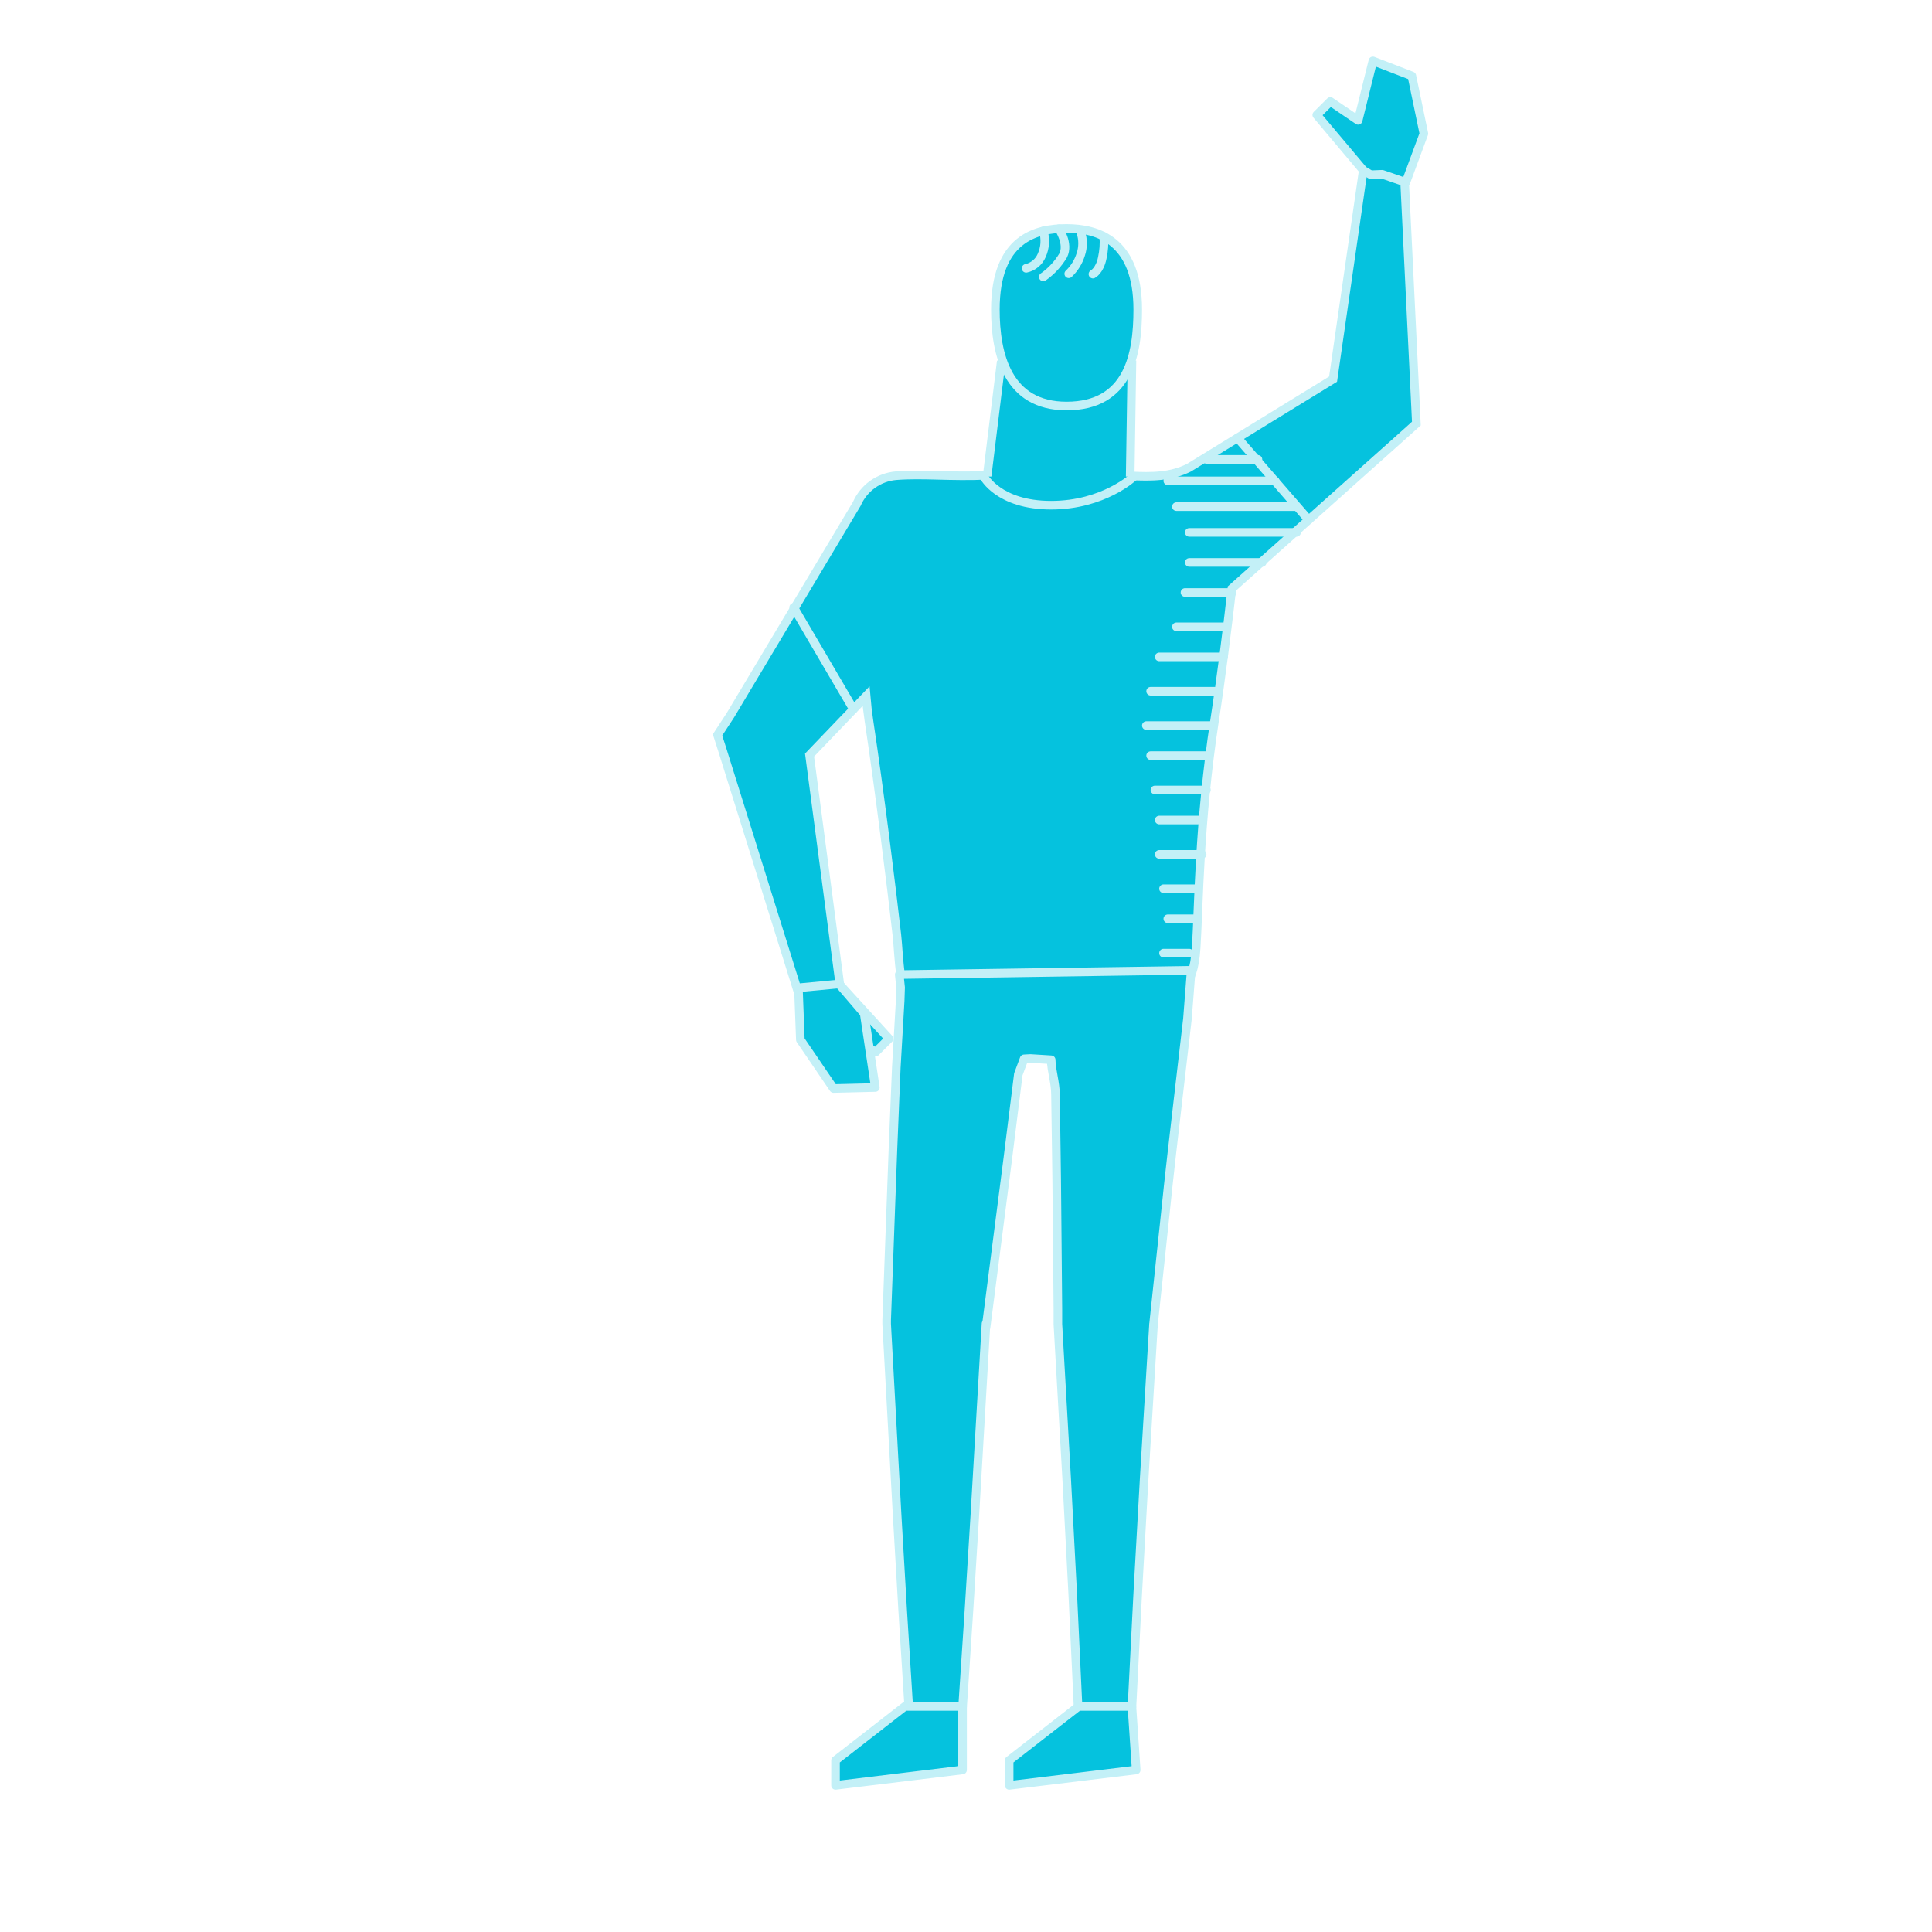
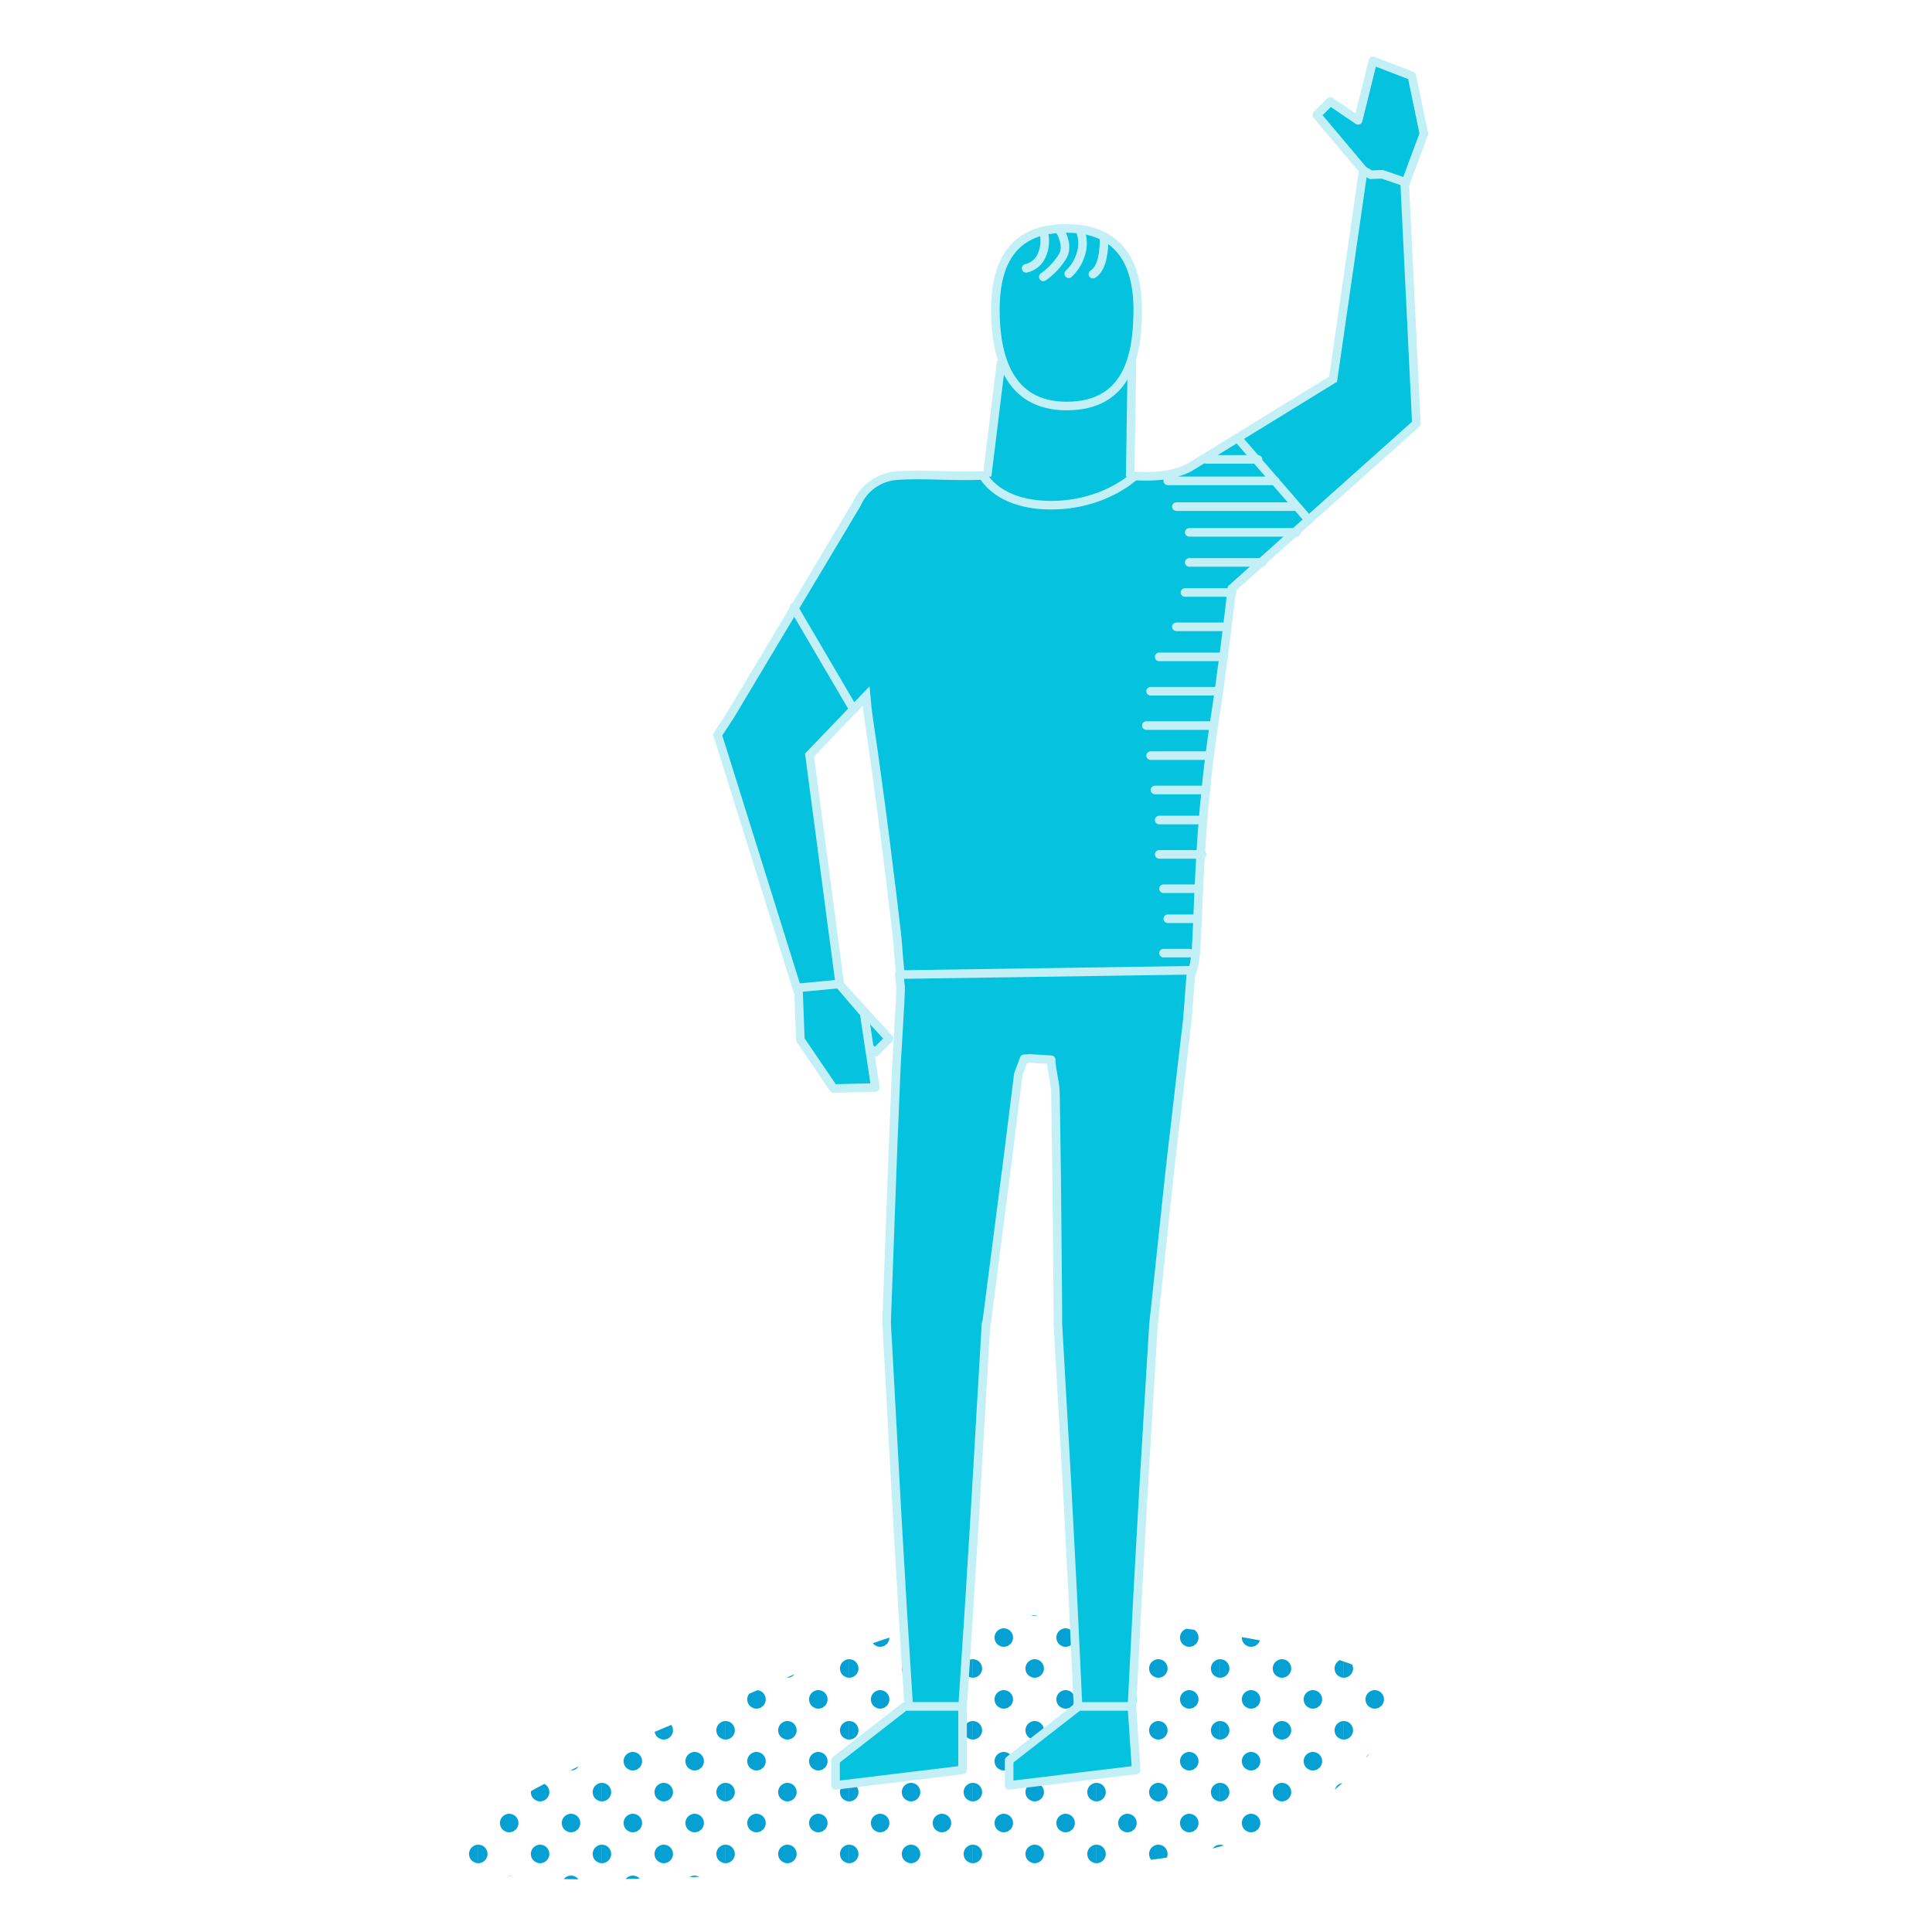
<svg xmlns="http://www.w3.org/2000/svg" id="Layer_1" data-name="Layer 1" viewBox="0 0 450 450">
+   <defs>
+     <clipPath id="clip-path">
+       <path d="M239.06,376.15c44.74,1.95,90.74,10.75,86.24,21.31s-18.92,36.82-76.39,36.82-128.48,7.78-140.15,0,39.87-29.83,58.36-36.8S213.52,375,239.06,376.15Z" fill="none" />
+     </clipPath>
+     <clipPath id="clip-path-2">
+       <rect x="313" y="359.82" width="28.8" height="28.8" fill="none" />
+     </clipPath>
+     <clipPath id="clip-path-3">
+       <rect x="313" y="388.62" width="28.8" height="28.8" fill="none" />
+     </clipPath>
+     <clipPath id="clip-path-4">
+       <rect x="313" y="417.42" width="28.8" height="28.8" fill="none" />
+     </clipPath>
+     <clipPath id="clip-path-5">
+       <rect x="284.2" y="359.82" width="28.8" height="28.8" fill="none" />
+     </clipPath>
+     <clipPath id="clip-path-6">
+       <rect x="284.2" y="388.62" width="28.8" height="28.8" fill="none" />
+     </clipPath>
+     <clipPath id="clip-path-7">
+       <rect x="284.2" y="417.42" width="28.8" height="28.8" fill="none" />
+     </clipPath>
+     <clipPath id="clip-path-8">
+       <rect x="255.4" y="359.82" width="28.8" height="28.8" fill="none" />
+     </clipPath>
+     <clipPath id="clip-path-9">
+       <rect x="255.4" y="388.62" width="28.8" height="28.8" fill="none" />
+     </clipPath>
+     <clipPath id="clip-path-10">
+       <rect x="255.4" y="417.42" width="28.8" height="28.8" fill="none" />
+     </clipPath>
+     <clipPath id="clip-path-11">
+       <rect x="226.6" y="359.82" width="28.8" height="28.8" fill="none" />
+     </clipPath>
+     <clipPath id="clip-path-12">
+       <rect x="226.6" y="388.62" width="28.8" height="28.8" fill="none" />
+     </clipPath>
+     <clipPath id="clip-path-13">
+       <rect x="226.6" y="417.42" width="28.8" height="28.8" fill="none" />
+     </clipPath>
+     <clipPath id="clip-path-14">
+       <rect x="197.8" y="359.82" width="28.8" height="28.8" fill="none" />
+     </clipPath>
+     <clipPath id="clip-path-15">
+       <rect x="197.8" y="388.62" width="28.8" height="28.8" fill="none" />
+     </clipPath>
+     <clipPath id="clip-path-16">
+       <rect x="197.8" y="417.42" width="28.8" height="28.8" fill="none" />
+     </clipPath>
+     <clipPath id="clip-path-17">
+       <rect x="169" y="359.82" width="28.8" height="28.8" fill="none" />
+     </clipPath>
+     <clipPath id="clip-path-18">
+       <rect x="169" y="388.62" width="28.8" height="28.8" fill="none" />
+     </clipPath>
+     <clipPath id="clip-path-19">
+       <rect x="169" y="417.42" width="28.8" height="28.8" fill="none" />
+     </clipPath>
+     <clipPath id="clip-path-20">
+       <rect x="140.2" y="359.82" width="28.8" height="28.8" fill="none" />
+     </clipPath>
+     <clipPath id="clip-path-21">
+       <rect x="140.2" y="388.62" width="28.8" height="28.8" fill="none" />
+     </clipPath>
+     <clipPath id="clip-path-22">
+       <rect x="140.2" y="417.42" width="28.8" height="28.8" fill="none" />
+     </clipPath>
+     <clipPath id="clip-path-23">
+       <rect x="111.4" y="359.82" width="28.8" height="28.8" fill="none" />
+     </clipPath>
+     <clipPath id="clip-path-24">
+       <rect x="111.4" y="388.62" width="28.8" height="28.8" fill="none" />
+     </clipPath>
+     <clipPath id="clip-path-25">
+       <rect x="111.4" y="417.42" width="28.8" height="28.8" fill="none" />
+     </clipPath>
+     <clipPath id="clip-path-26">
+       <rect x="82.6" y="359.82" width="28.8" height="28.8" fill="none" />
+     </clipPath>
+     <clipPath id="clip-path-27">
+       <rect x="82.6" y="388.62" width="28.8" height="28.8" fill="none" />
+     </clipPath>
+     <clipPath id="clip-path-28">
+       <rect x="82.6" y="417.42" width="28.8" height="28.8" fill="none" />
+     </clipPath>
+   </defs>
+   <g clip-path="url(#clip-path)">
+     <g clip-path="url(#clip-path-2)">
+       <circle cx="341.8" cy="388.62" r="2.16" fill="#05a1d4" />
+       <circle cx="327.4" cy="388.62" r="2.16" fill="#05a1d4" />
+       <circle cx="341.8" cy="374.22" r="2.16" fill="#05a1d4" />
+       <circle cx="327.4" cy="374.22" r="2.16" fill="#05a1d4" />
+       <circle cx="320.2" cy="381.42" r="2.16" fill="#05a1d4" />
+       <circle cx="334.6" cy="381.42" r="2.16" fill="#05a1d4" />
+       <circle cx="320.2" cy="367.02" r="2.16" fill="#05a1d4" />
+       <circle cx="334.6" cy="367.02" r="2.16" fill="#05a1d4" />
+       <circle cx="313" cy="388.62" r="2.16" fill="#05a1d4" />
+       <circle cx="313" cy="374.22" r="2.16" fill="#05a1d4" />
+       <circle cx="341.8" cy="359.82" r="2.16" fill="#05a1d4" />
+       <circle cx="327.4" cy="359.82" r="2.16" fill="#05a1d4" />
+       <circle cx="313" cy="359.82" r="2.16" fill="#05a1d4" />
+     </g>
+     <g clip-path="url(#clip-path-3)">
+       <circle cx="341.8" cy="417.42" r="2.16" fill="#05a1d4" />
+       <circle cx="327.4" cy="417.42" r="2.16" fill="#05a1d4" />
+       <circle cx="341.8" cy="403.02" r="2.16" fill="#05a1d4" />
+       <circle cx="327.4" cy="403.02" r="2.16" fill="#05a1d4" />
+       <circle cx="320.2" cy="410.22" r="2.16" fill="#05a1d4" />
+       <circle cx="334.6" cy="410.22" r="2.16" fill="#05a1d4" />
+       <circle cx="320.2" cy="395.82" r="2.16" fill="#05a1d4" />
+       <circle cx="334.6" cy="395.82" r="2.16" fill="#05a1d4" />
+       <circle cx="313" cy="417.42" r="2.16" fill="#05a1d4" />
+       <circle cx="313" cy="403.02" r="2.16" fill="#05a1d4" />
+       <circle cx="341.8" cy="388.62" r="2.16" fill="#05a1d4" />
+       <circle cx="327.4" cy="388.62" r="2.16" fill="#05a1d4" />
+       <circle cx="313" cy="388.62" r="2.16" fill="#05a1d4" />
+     </g>
+     <g clip-path="url(#clip-path-4)">
+       <circle cx="341.8" cy="446.22" r="2.16" fill="#05a1d4" />
+       <circle cx="327.4" cy="446.22" r="2.16" fill="#05a1d4" />
+       <circle cx="341.8" cy="431.82" r="2.16" fill="#05a1d4" />
+       <circle cx="327.4" cy="431.82" r="2.16" fill="#05a1d4" />
+       <circle cx="320.2" cy="439.02" r="2.16" fill="#05a1d4" />
+       <circle cx="334.6" cy="439.02" r="2.16" fill="#05a1d4" />
+       <circle cx="320.2" cy="424.62" r="2.16" fill="#05a1d4" />
+       <circle cx="334.6" cy="424.62" r="2.16" fill="#05a1d4" />
+       <circle cx="313" cy="446.22" r="2.16" fill="#05a1d4" />
+       <circle cx="313" cy="431.82" r="2.16" fill="#05a1d4" />
+       <circle cx="341.8" cy="417.42" r="2.16" fill="#05a1d4" />
+       <circle cx="327.4" cy="417.42" r="2.16" fill="#05a1d4" />
+       <circle cx="313" cy="417.42" r="2.16" fill="#05a1d4" />
+     </g>
+     <g clip-path="url(#clip-path-5)">
+       <circle cx="313" cy="388.62" r="2.16" fill="#05a1d4" />
+       <circle cx="298.6" cy="388.62" r="2.16" fill="#05a1d4" />
+       <circle cx="313" cy="374.22" r="2.16" fill="#05a1d4" />
+       <circle cx="298.6" cy="374.22" r="2.16" fill="#05a1d4" />
+       <circle cx="291.4" cy="381.42" r="2.16" fill="#05a1d4" />
+       <circle cx="305.8" cy="381.42" r="2.16" fill="#05a1d4" />
+       <circle cx="291.4" cy="367.02" r="2.16" fill="#05a1d4" />
+       <circle cx="305.8" cy="367.02" r="2.16" fill="#05a1d4" />
+       <circle cx="284.2" cy="388.62" r="2.16" fill="#05a1d4" />
+       <circle cx="284.2" cy="374.22" r="2.16" fill="#05a1d4" />
+       <circle cx="313" cy="359.82" r="2.16" fill="#05a1d4" />
+       <circle cx="298.6" cy="359.82" r="2.16" fill="#05a1d4" />
+       <circle cx="284.2" cy="359.82" r="2.16" fill="#05a1d4" />
+     </g>
+     <g clip-path="url(#clip-path-6)">
+       <circle cx="313" cy="417.42" r="2.16" fill="#05a1d4" />
+       <circle cx="298.6" cy="417.42" r="2.16" fill="#05a1d4" />
+       <circle cx="313" cy="403.02" r="2.16" fill="#05a1d4" />
+       <circle cx="298.6" cy="403.02" r="2.16" fill="#05a1d4" />
+       <circle cx="291.4" cy="410.22" r="2.16" fill="#05a1d4" />
+       <circle cx="305.8" cy="410.22" r="2.16" fill="#05a1d4" />
+       <circle cx="291.4" cy="395.82" r="2.16" fill="#05a1d4" />
+       <circle cx="305.8" cy="395.82" r="2.16" fill="#05a1d4" />
+       <circle cx="284.2" cy="417.42" r="2.16" fill="#05a1d4" />
+       <circle cx="284.2" cy="403.02" r="2.16" fill="#05a1d4" />
+       <circle cx="313" cy="388.62" r="2.16" fill="#05a1d4" />
+       <circle cx="298.6" cy="388.62" r="2.16" fill="#05a1d4" />
+       <circle cx="284.2" cy="388.62" r="2.16" fill="#05a1d4" />
+     </g>
+     <g clip-path="url(#clip-path-7)">
+       <circle cx="313" cy="446.22" r="2.16" fill="#05a1d4" />
+       <circle cx="298.6" cy="446.22" r="2.16" fill="#05a1d4" />
+       <circle cx="313" cy="431.82" r="2.16" fill="#05a1d4" />
+       <circle cx="298.6" cy="431.82" r="2.16" fill="#05a1d4" />
+       <circle cx="291.4" cy="439.02" r="2.16" fill="#05a1d4" />
+       <circle cx="305.8" cy="439.02" r="2.16" fill="#05a1d4" />
+       <circle cx="291.4" cy="424.62" r="2.16" fill="#05a1d4" />
+       <circle cx="305.8" cy="424.62" r="2.16" fill="#05a1d4" />
+       <circle cx="284.2" cy="446.22" r="2.16" fill="#05a1d4" />
+       <circle cx="284.2" cy="431.82" r="2.16" fill="#05a1d4" />
+       <circle cx="313" cy="417.42" r="2.16" fill="#05a1d4" />
+       <circle cx="298.6" cy="417.42" r="2.16" fill="#05a1d4" />
+       <circle cx="284.2" cy="417.42" r="2.16" fill="#05a1d4" />
+     </g>
+     <g clip-path="url(#clip-path-8)">
+       <circle cx="284.2" cy="388.62" r="2.16" fill="#05a1d4" />
+       <circle cx="269.8" cy="388.62" r="2.16" fill="#05a1d4" />
+       <circle cx="284.2" cy="374.22" r="2.16" fill="#05a1d4" />
+       <circle cx="269.8" cy="374.22" r="2.16" fill="#05a1d4" />
+       <circle cx="262.6" cy="381.42" r="2.16" fill="#05a1d4" />
+       <circle cx="277" cy="381.42" r="2.16" fill="#05a1d4" />
+       <circle cx="262.6" cy="367.02" r="2.16" fill="#05a1d4" />
+       <circle cx="277" cy="367.02" r="2.16" fill="#05a1d4" />
+       <circle cx="255.4" cy="388.62" r="2.16" fill="#05a1d4" />
+       <circle cx="255.4" cy="374.22" r="2.16" fill="#05a1d4" />
+       <circle cx="284.2" cy="359.82" r="2.16" fill="#05a1d4" />
+       <circle cx="269.8" cy="359.82" r="2.16" fill="#05a1d4" />
+       <circle cx="255.4" cy="359.82" r="2.16" fill="#05a1d4" />
+     </g>
+     <g clip-path="url(#clip-path-9)">
+       <circle cx="284.2" cy="417.42" r="2.16" fill="#05a1d4" />
+       <circle cx="269.8" cy="417.42" r="2.16" fill="#05a1d4" />
+       <circle cx="284.2" cy="403.02" r="2.16" fill="#05a1d4" />
+       <circle cx="269.8" cy="403.02" r="2.16" fill="#05a1d4" />
+       <circle cx="262.6" cy="410.22" r="2.16" fill="#05a1d4" />
+       <circle cx="277" cy="410.22" r="2.16" fill="#05a1d4" />
+       <circle cx="262.6" cy="395.82" r="2.16" fill="#05a1d4" />
+       <circle cx="277" cy="395.82" r="2.16" fill="#05a1d4" />
+       <circle cx="255.4" cy="417.42" r="2.16" fill="#05a1d4" />
+       <circle cx="255.4" cy="403.02" r="2.16" fill="#05a1d4" />
+       <circle cx="284.2" cy="388.62" r="2.16" fill="#05a1d4" />
+       <circle cx="269.8" cy="388.62" r="2.16" fill="#05a1d4" />
+       <circle cx="255.4" cy="388.62" r="2.16" fill="#05a1d4" />
+     </g>
+     <g clip-path="url(#clip-path-10)">
+       <circle cx="284.2" cy="446.22" r="2.16" fill="#05a1d4" />
+       <circle cx="269.8" cy="446.22" r="2.16" fill="#05a1d4" />
+       <circle cx="284.2" cy="431.82" r="2.16" fill="#05a1d4" />
+       <circle cx="269.8" cy="431.82" r="2.16" fill="#05a1d4" />
+       <circle cx="262.6" cy="439.02" r="2.16" fill="#05a1d4" />
+       <circle cx="277" cy="439.02" r="2.16" fill="#05a1d4" />
+       <circle cx="262.6" cy="424.62" r="2.16" fill="#05a1d4" />
+       <circle cx="277" cy="424.62" r="2.16" fill="#05a1d4" />
+       <circle cx="255.4" cy="446.22" r="2.16" fill="#05a1d4" />
+       <circle cx="255.4" cy="431.82" r="2.16" fill="#05a1d4" />
+       <circle cx="284.2" cy="417.42" r="2.16" fill="#05a1d4" />
+       <circle cx="269.8" cy="417.42" r="2.16" fill="#05a1d4" />
+       <circle cx="255.4" cy="417.42" r="2.16" fill="#05a1d4" />
+     </g>
+     <g clip-path="url(#clip-path-11)">
+       <circle cx="255.4" cy="388.62" r="2.16" fill="#05a1d4" />
+       <circle cx="241" cy="388.62" r="2.16" fill="#05a1d4" />
+       <circle cx="255.4" cy="374.22" r="2.16" fill="#05a1d4" />
+       <circle cx="241" cy="374.22" r="2.16" fill="#05a1d4" />
+       <circle cx="233.8" cy="381.42" r="2.16" fill="#05a1d4" />
+       <circle cx="248.2" cy="381.42" r="2.16" fill="#05a1d4" />
+       <circle cx="233.8" cy="367.02" r="2.16" fill="#05a1d4" />
+       <circle cx="248.2" cy="367.02" r="2.16" fill="#05a1d4" />
+       <circle cx="226.6" cy="388.62" r="2.16" fill="#05a1d4" />
+       <circle cx="226.6" cy="374.22" r="2.16" fill="#05a1d4" />
+       <circle cx="255.4" cy="359.82" r="2.16" fill="#05a1d4" />
+       <circle cx="241" cy="359.82" r="2.16" fill="#05a1d4" />
+       <circle cx="226.6" cy="359.82" r="2.16" fill="#05a1d4" />
+     </g>
+     <g clip-path="url(#clip-path-12)">
+       <circle cx="255.4" cy="417.42" r="2.16" fill="#05a1d4" />
+       <circle cx="241" cy="417.42" r="2.16" fill="#05a1d4" />
+       <circle cx="255.4" cy="403.02" r="2.16" fill="#05a1d4" />
+       <circle cx="241" cy="403.02" r="2.16" fill="#05a1d4" />
+       <circle cx="233.8" cy="410.22" r="2.16" fill="#05a1d4" />
+       <circle cx="248.2" cy="410.22" r="2.16" fill="#05a1d4" />
+       <circle cx="233.8" cy="395.82" r="2.16" fill="#05a1d4" />
+       <circle cx="248.2" cy="395.82" r="2.16" fill="#05a1d4" />
+       <circle cx="226.6" cy="417.42" r="2.16" fill="#05a1d4" />
+       <circle cx="226.6" cy="403.02" r="2.16" fill="#05a1d4" />
+       <circle cx="255.4" cy="388.62" r="2.16" fill="#05a1d4" />
+       <circle cx="241" cy="388.62" r="2.16" fill="#05a1d4" />
+       <circle cx="226.6" cy="388.62" r="2.16" fill="#05a1d4" />
+     </g>
+     <g clip-path="url(#clip-path-13)">
+       <circle cx="255.4" cy="446.22" r="2.16" fill="#05a1d4" />
+       <circle cx="241" cy="446.22" r="2.16" fill="#05a1d4" />
+       <circle cx="255.4" cy="431.82" r="2.16" fill="#05a1d4" />
+       <circle cx="241" cy="431.82" r="2.16" fill="#05a1d4" />
+       <circle cx="233.8" cy="439.02" r="2.16" fill="#05a1d4" />
+       <circle cx="248.2" cy="439.02" r="2.16" fill="#05a1d4" />
+       <circle cx="233.8" cy="424.62" r="2.16" fill="#05a1d4" />
+       <circle cx="248.2" cy="424.62" r="2.16" fill="#05a1d4" />
+       <circle cx="226.6" cy="446.22" r="2.16" fill="#05a1d4" />
+       <circle cx="226.6" cy="431.82" r="2.16" fill="#05a1d4" />
+       <circle cx="255.4" cy="417.42" r="2.16" fill="#05a1d4" />
+       <circle cx="241" cy="417.42" r="2.16" fill="#05a1d4" />
+       <circle cx="226.6" cy="417.42" r="2.16" fill="#05a1d4" />
+     </g>
+     <g clip-path="url(#clip-path-14)">
+       <circle cx="226.6" cy="388.62" r="2.16" fill="#05a1d4" />
+       <circle cx="212.2" cy="388.62" r="2.16" fill="#05a1d4" />
+       <circle cx="226.6" cy="374.22" r="2.16" fill="#05a1d4" />
+       <circle cx="212.2" cy="374.22" r="2.16" fill="#05a1d4" />
+       <circle cx="205" cy="381.42" r="2.16" fill="#05a1d4" />
+       <circle cx="219.4" cy="381.42" r="2.16" fill="#05a1d4" />
+       <circle cx="205" cy="367.02" r="2.16" fill="#05a1d4" />
+       <circle cx="219.4" cy="367.02" r="2.16" fill="#05a1d4" />
+       <circle cx="197.8" cy="388.62" r="2.16" fill="#05a1d4" />
+       <circle cx="197.8" cy="374.22" r="2.16" fill="#05a1d4" />
+       <circle cx="226.6" cy="359.82" r="2.16" fill="#05a1d4" />
+       <circle cx="212.2" cy="359.82" r="2.16" fill="#05a1d4" />
+       <circle cx="197.8" cy="359.82" r="2.16" fill="#05a1d4" />
+     </g>
+     <g clip-path="url(#clip-path-15)">
+       <circle cx="226.6" cy="417.42" r="2.16" fill="#05a1d4" />
+       <circle cx="212.2" cy="417.42" r="2.16" fill="#05a1d4" />
+       <circle cx="226.6" cy="403.02" r="2.16" fill="#05a1d4" />
+       <circle cx="212.2" cy="403.02" r="2.16" fill="#05a1d4" />
+       <circle cx="205" cy="410.22" r="2.16" fill="#05a1d4" />
+       <circle cx="219.4" cy="410.22" r="2.16" fill="#05a1d4" />
+       <circle cx="205" cy="395.82" r="2.16" fill="#05a1d4" />
+       <circle cx="219.4" cy="395.82" r="2.16" fill="#05a1d4" />
+       <circle cx="197.8" cy="417.42" r="2.16" fill="#05a1d4" />
+       <circle cx="197.8" cy="403.02" r="2.16" fill="#05a1d4" />
+       <circle cx="226.6" cy="388.62" r="2.16" fill="#05a1d4" />
+       <circle cx="212.2" cy="388.62" r="2.16" fill="#05a1d4" />
+       <circle cx="197.8" cy="388.62" r="2.16" fill="#05a1d4" />
+     </g>
+     <g clip-path="url(#clip-path-16)">
+       <circle cx="226.6" cy="446.22" r="2.16" fill="#05a1d4" />
+       <circle cx="212.2" cy="446.22" r="2.16" fill="#05a1d4" />
+       <circle cx="226.6" cy="431.82" r="2.16" fill="#05a1d4" />
+       <circle cx="212.2" cy="431.82" r="2.16" fill="#05a1d4" />
+       <circle cx="205" cy="439.02" r="2.16" fill="#05a1d4" />
+       <circle cx="219.4" cy="439.02" r="2.16" fill="#05a1d4" />
+       <circle cx="205" cy="424.62" r="2.16" fill="#05a1d4" />
+       <circle cx="219.4" cy="424.62" r="2.16" fill="#05a1d4" />
+       <circle cx="197.8" cy="446.22" r="2.16" fill="#05a1d4" />
+       <circle cx="197.8" cy="431.82" r="2.16" fill="#05a1d4" />
+       <circle cx="226.6" cy="417.42" r="2.16" fill="#05a1d4" />
+       <circle cx="212.2" cy="417.42" r="2.16" fill="#05a1d4" />
+       <circle cx="197.8" cy="417.42" r="2.16" fill="#05a1d4" />
+     </g>
+     <g clip-path="url(#clip-path-17)">
+       <circle cx="197.8" cy="388.62" r="2.16" fill="#05a1d4" />
+       <circle cx="183.4" cy="388.62" r="2.16" fill="#05a1d4" />
+       <circle cx="197.8" cy="374.22" r="2.16" fill="#05a1d4" />
+       <circle cx="183.4" cy="374.22" r="2.16" fill="#05a1d4" />
+       <circle cx="176.2" cy="381.42" r="2.16" fill="#05a1d4" />
+       <circle cx="190.6" cy="381.42" r="2.16" fill="#05a1d4" />
+       <circle cx="176.2" cy="367.02" r="2.16" fill="#05a1d4" />
+       <circle cx="190.6" cy="367.02" r="2.16" fill="#05a1d4" />
+       <circle cx="169" cy="388.62" r="2.16" fill="#05a1d4" />
+       <circle cx="169" cy="374.22" r="2.16" fill="#05a1d4" />
+       <circle cx="197.8" cy="359.82" r="2.16" fill="#05a1d4" />
+       <circle cx="183.4" cy="359.82" r="2.16" fill="#05a1d4" />
+       <circle cx="169" cy="359.82" r="2.16" fill="#05a1d4" />
+     </g>
+     <g clip-path="url(#clip-path-18)">
+       <circle cx="197.8" cy="417.42" r="2.16" fill="#05a1d4" />
+       <circle cx="183.4" cy="417.42" r="2.16" fill="#05a1d4" />
+       <circle cx="197.8" cy="403.02" r="2.16" fill="#05a1d4" />
+       <circle cx="183.4" cy="403.02" r="2.16" fill="#05a1d4" />
+       <circle cx="176.2" cy="410.22" r="2.16" fill="#05a1d4" />
+       <circle cx="190.6" cy="410.22" r="2.16" fill="#05a1d4" />
+       <circle cx="176.2" cy="395.82" r="2.16" fill="#05a1d4" />
+       <circle cx="190.6" cy="395.82" r="2.16" fill="#05a1d4" />
+       <circle cx="169" cy="417.42" r="2.16" fill="#05a1d4" />
+       <circle cx="169" cy="403.02" r="2.16" fill="#05a1d4" />
+       <circle cx="197.8" cy="388.62" r="2.16" fill="#05a1d4" />
+       <circle cx="183.4" cy="388.62" r="2.16" fill="#05a1d4" />
+       <circle cx="169" cy="388.62" r="2.16" fill="#05a1d4" />
+     </g>
+     <g clip-path="url(#clip-path-19)">
+       <circle cx="197.8" cy="446.22" r="2.16" fill="#05a1d4" />
+       <circle cx="183.4" cy="446.22" r="2.16" fill="#05a1d4" />
+       <circle cx="197.8" cy="431.82" r="2.16" fill="#05a1d4" />
+       <circle cx="183.4" cy="431.82" r="2.16" fill="#05a1d4" />
+       <circle cx="176.2" cy="439.02" r="2.16" fill="#05a1d4" />
+       <circle cx="190.6" cy="439.02" r="2.16" fill="#05a1d4" />
+       <circle cx="176.2" cy="424.62" r="2.16" fill="#05a1d4" />
+       <circle cx="190.6" cy="424.62" r="2.16" fill="#05a1d4" />
+       <circle cx="169" cy="446.22" r="2.16" fill="#05a1d4" />
+       <circle cx="169" cy="431.82" r="2.16" fill="#05a1d4" />
+       <circle cx="197.8" cy="417.42" r="2.16" fill="#05a1d4" />
+       <circle cx="183.4" cy="417.42" r="2.16" fill="#05a1d4" />
+       <circle cx="169" cy="417.42" r="2.16" fill="#05a1d4" />
+     </g>
+     <g clip-path="url(#clip-path-20)">
+       <circle cx="169" cy="388.62" r="2.16" fill="#05a1d4" />
+       <circle cx="154.6" cy="388.62" r="2.16" fill="#05a1d4" />
+       <circle cx="169" cy="374.22" r="2.16" fill="#05a1d4" />
+       <circle cx="154.6" cy="374.22" r="2.16" fill="#05a1d4" />
+       <circle cx="147.4" cy="381.42" r="2.16" fill="#05a1d4" />
+       <circle cx="161.8" cy="381.42" r="2.16" fill="#05a1d4" />
+       <circle cx="147.4" cy="367.02" r="2.16" fill="#05a1d4" />
+       <circle cx="161.8" cy="367.02" r="2.16" fill="#05a1d4" />
+       <circle cx="140.2" cy="388.62" r="2.16" fill="#05a1d4" />
+       <circle cx="140.2" cy="374.22" r="2.16" fill="#05a1d4" />
+       <circle cx="169" cy="359.82" r="2.16" fill="#05a1d4" />
+       <circle cx="154.6" cy="359.82" r="2.16" fill="#05a1d4" />
+       <circle cx="140.2" cy="359.82" r="2.16" fill="#05a1d4" />
+     </g>
+     <g clip-path="url(#clip-path-21)">
+       <circle cx="169" cy="417.42" r="2.16" fill="#05a1d4" />
+       <circle cx="154.6" cy="417.42" r="2.16" fill="#05a1d4" />
+       <circle cx="169" cy="403.02" r="2.16" fill="#05a1d4" />
+       <circle cx="154.6" cy="403.02" r="2.16" fill="#05a1d4" />
+       <circle cx="147.4" cy="410.22" r="2.16" fill="#05a1d4" />
+       <circle cx="161.8" cy="410.22" r="2.16" fill="#05a1d4" />
+       <circle cx="147.4" cy="395.82" r="2.16" fill="#05a1d4" />
+       <circle cx="161.8" cy="395.82" r="2.16" fill="#05a1d4" />
+       <circle cx="140.2" cy="417.42" r="2.16" fill="#05a1d4" />
+       <circle cx="140.2" cy="403.02" r="2.16" fill="#05a1d4" />
+       <circle cx="169" cy="388.62" r="2.16" fill="#05a1d4" />
+       <circle cx="154.6" cy="388.62" r="2.16" fill="#05a1d4" />
+       <circle cx="140.2" cy="388.62" r="2.16" fill="#05a1d4" />
+     </g>
+     <g clip-path="url(#clip-path-22)">
+       <circle cx="169" cy="446.22" r="2.16" fill="#05a1d4" />
+       <circle cx="154.6" cy="446.22" r="2.16" fill="#05a1d4" />
+       <circle cx="169" cy="431.82" r="2.16" fill="#05a1d4" />
+       <circle cx="154.6" cy="431.82" r="2.16" fill="#05a1d4" />
+       <circle cx="147.4" cy="439.02" r="2.16" fill="#05a1d4" />
+       <circle cx="161.8" cy="439.02" r="2.16" fill="#05a1d4" />
+       <circle cx="147.4" cy="424.62" r="2.16" fill="#05a1d4" />
+       <circle cx="161.8" cy="424.62" r="2.16" fill="#05a1d4" />
+       <circle cx="140.2" cy="446.22" r="2.16" fill="#05a1d4" />
+       <circle cx="140.2" cy="431.82" r="2.16" fill="#05a1d4" />
+       <circle cx="169" cy="417.42" r="2.16" fill="#05a1d4" />
+       <circle cx="154.6" cy="417.42" r="2.16" fill="#05a1d4" />
+       <circle cx="140.2" cy="417.42" r="2.16" fill="#05a1d4" />
+     </g>
+     <g clip-path="url(#clip-path-23)">
+       <circle cx="140.2" cy="388.62" r="2.16" fill="#05a1d4" />
+       <circle cx="125.8" cy="388.62" r="2.16" fill="#05a1d4" />
+       <circle cx="140.2" cy="374.22" r="2.16" fill="#05a1d4" />
+       <circle cx="125.8" cy="374.22" r="2.16" fill="#05a1d4" />
+       <circle cx="118.6" cy="381.42" r="2.16" fill="#05a1d4" />
+       <circle cx="133" cy="381.42" r="2.16" fill="#05a1d4" />
+       <circle cx="118.6" cy="367.02" r="2.16" fill="#05a1d4" />
+       <circle cx="133" cy="367.02" r="2.16" fill="#05a1d4" />
+       <circle cx="111.4" cy="388.62" r="2.16" fill="#05a1d4" />
+       <circle cx="111.4" cy="374.22" r="2.16" fill="#05a1d4" />
+       <circle cx="140.2" cy="359.82" r="2.16" fill="#05a1d4" />
+       <circle cx="125.8" cy="359.82" r="2.16" fill="#05a1d4" />
+       <circle cx="111.4" cy="359.82" r="2.16" fill="#05a1d4" />
+     </g>
+     <g clip-path="url(#clip-path-24)">
+       <circle cx="140.2" cy="417.42" r="2.16" fill="#05a1d4" />
+       <circle cx="125.8" cy="417.42" r="2.16" fill="#05a1d4" />
+       <circle cx="140.2" cy="403.02" r="2.16" fill="#05a1d4" />
+       <circle cx="125.8" cy="403.02" r="2.16" fill="#05a1d4" />
+       <circle cx="118.6" cy="410.22" r="2.16" fill="#05a1d4" />
+       <circle cx="133" cy="410.22" r="2.16" fill="#05a1d4" />
+       <circle cx="118.6" cy="395.82" r="2.16" fill="#05a1d4" />
+       <circle cx="133" cy="395.82" r="2.16" fill="#05a1d4" />
+       <circle cx="111.4" cy="417.42" r="2.16" fill="#05a1d4" />
+       <circle cx="111.4" cy="403.02" r="2.16" fill="#05a1d4" />
+       <circle cx="140.2" cy="388.62" r="2.16" fill="#05a1d4" />
+       <circle cx="125.8" cy="388.62" r="2.16" fill="#05a1d4" />
+       <circle cx="111.4" cy="388.62" r="2.16" fill="#05a1d4" />
+     </g>
+     <g clip-path="url(#clip-path-25)">
+       <circle cx="140.2" cy="446.22" r="2.16" fill="#05a1d4" />
+       <circle cx="125.8" cy="446.22" r="2.16" fill="#05a1d4" />
+       <circle cx="140.2" cy="431.82" r="2.16" fill="#05a1d4" />
+       <circle cx="125.8" cy="431.82" r="2.16" fill="#05a1d4" />
+       <circle cx="118.6" cy="439.02" r="2.16" fill="#05a1d4" />
+       <circle cx="133" cy="439.02" r="2.16" fill="#05a1d4" />
+       <circle cx="118.6" cy="424.62" r="2.16" fill="#05a1d4" />
+       <circle cx="133" cy="424.62" r="2.16" fill="#05a1d4" />
+       <circle cx="111.4" cy="446.22" r="2.16" fill="#05a1d4" />
+       <circle cx="111.4" cy="431.82" r="2.16" fill="#05a1d4" />
+       <circle cx="140.2" cy="417.42" r="2.16" fill="#05a1d4" />
+       <circle cx="125.8" cy="417.42" r="2.16" fill="#05a1d4" />
+       <circle cx="111.4" cy="417.42" r="2.16" fill="#05a1d4" />
+     </g>
+     <g clip-path="url(#clip-path-26)">
+       <circle cx="111.4" cy="388.62" r="2.16" fill="#05a1d4" />
+       <circle cx="97" cy="388.62" r="2.16" fill="#05a1d4" />
+       <circle cx="111.4" cy="374.22" r="2.16" fill="#05a1d4" />
+       <circle cx="97" cy="374.22" r="2.16" fill="#05a1d4" />
+       <circle cx="89.8" cy="381.42" r="2.16" fill="#05a1d4" />
+       <circle cx="104.2" cy="381.42" r="2.16" fill="#05a1d4" />
+       <circle cx="89.8" cy="367.02" r="2.16" fill="#05a1d4" />
+       <circle cx="104.2" cy="367.02" r="2.16" fill="#05a1d4" />
+       <circle cx="82.6" cy="388.62" r="2.16" fill="#05a1d4" />
+       <circle cx="82.6" cy="374.22" r="2.16" fill="#05a1d4" />
+       <circle cx="111.4" cy="359.82" r="2.16" fill="#05a1d4" />
+       <circle cx="97" cy="359.82" r="2.16" fill="#05a1d4" />
+       <circle cx="82.6" cy="359.82" r="2.16" fill="#05a1d4" />
+     </g>
+     <g clip-path="url(#clip-path-27)">
+       <circle cx="111.4" cy="417.42" r="2.16" fill="#05a1d4" />
+       <circle cx="97" cy="417.42" r="2.16" fill="#05a1d4" />
+       <circle cx="111.4" cy="403.02" r="2.16" fill="#05a1d4" />
+       <circle cx="97" cy="403.02" r="2.16" fill="#05a1d4" />
+       <circle cx="89.8" cy="410.22" r="2.16" fill="#05a1d4" />
+       <circle cx="104.2" cy="410.22" r="2.16" fill="#05a1d4" />
+       <circle cx="89.8" cy="395.82" r="2.16" fill="#05a1d4" />
+       <circle cx="104.2" cy="395.82" r="2.16" fill="#05a1d4" />
+       <circle cx="82.6" cy="417.42" r="2.16" fill="#05a1d4" />
+       <circle cx="82.6" cy="403.02" r="2.16" fill="#05a1d4" />
+       <circle cx="111.4" cy="388.62" r="2.16" fill="#05a1d4" />
+       <circle cx="97" cy="388.62" r="2.16" fill="#05a1d4" />
+       <circle cx="82.6" cy="388.62" r="2.16" fill="#05a1d4" />
+     </g>
+     <g clip-path="url(#clip-path-28)">
+       <circle cx="111.4" cy="446.22" r="2.16" fill="#05a1d4" />
+       <circle cx="97" cy="446.22" r="2.16" fill="#05a1d4" />
+       <circle cx="111.4" cy="431.82" r="2.16" fill="#05a1d4" />
+       <circle cx="97" cy="431.82" r="2.16" fill="#05a1d4" />
+       <circle cx="89.8" cy="439.02" r="2.16" fill="#05a1d4" />
+       <circle cx="104.2" cy="439.02" r="2.16" fill="#05a1d4" />
+       <circle cx="89.8" cy="424.62" r="2.16" fill="#05a1d4" />
+       <circle cx="104.2" cy="424.62" r="2.16" fill="#05a1d4" />
+       <circle cx="82.6" cy="446.22" r="2.16" fill="#05a1d4" />
+       <circle cx="82.6" cy="431.82" r="2.16" fill="#05a1d4" />
+       <circle cx="111.4" cy="417.42" r="2.16" fill="#05a1d4" />
+       <circle cx="97" cy="417.42" r="2.16" fill="#05a1d4" />
+       <circle cx="82.6" cy="417.42" r="2.16" fill="#05a1d4" />
+     </g>
+   </g>
  <path d="M329.9,98.66l-.18-3.8L327,39l-9.31-.45L310.5,88.31l-33.57,20.63c-4.18,2.09-8.54,2.16-13.69,1.89L263.64,85H233.1l-3.16,25.71c-8.68.38-14.8-.4-21.27.09a11,11,0,0,0-9.1,6.55l-29.44,49.23-3,4.59,1.11,3.47,18.69,59.78,9.1-2-7.47-56.55,13.17-13.73c.17,2,.38,3.84.65,5.63,2.52,16.71,5.26,38.88,6.52,50,.56,4.92.49,14.72,3.85,15,6.24.61,19.65-5.21,32.68-5.21,12.41,0,20.66,3.56,25.82,3,3.1-.36,6.7.49,7.36-9.8.63-9.73.61-29,4.32-53.17,1.55-10.09,2.91-21,4-30.52l38.71-34.59Z" fill="#05c2de" stroke="#c3f0f7" stroke-miterlimit="10" stroke-width="2" />
  <path d="M277.45,226l-68,1,.32,3-.1,3.07-.9,15.52-.8,19.46-1.45,39.47,0,.84,2.44,44.57,1.3,22.28,1.4,22.29,12.55,0,1.47-22.3,1.38-22.3,2.6-44.6,0,.93,5.07-39.34,2.46-19.68,1.34-3.59,1.48-.08,4.83.3c.05,2.69,1,5.2,1,8.18.1,7.9.28,17,.35,26.93q.07,7.41.14,15.19l.07,7.81,0,2v1.5l.06,1,.22,3.94,1.76,30.9,1.42,27,1.24,26.3,12.55,0,1.34-26.29,1.51-26.95,1.87-30.89.24-3.94.06-1v-.12c0-.13,0,.94,0,.46v-.06l0-.25.05-.49.21-2,.83-7.79,1.61-15.14c1-9.82,2.09-19,3-26.84s1.68-14.4,2.21-19C276.75,235.05,277.45,226,277.45,226Z" fill="#05c2de" stroke="#c3f0f7" stroke-linecap="round" stroke-linejoin="round" stroke-width="2" />
  <polygon points="224.2 412.26 194.61 415.85 194.61 410.02 210.75 397.46 224.2 397.46 224.2 412.26" fill="#05c2de" stroke="#c3f0f7" stroke-linecap="round" stroke-linejoin="round" stroke-width="2" />
  <polygon points="264.64 412.26 235.05 415.85 235.05 410.02 251.19 397.46 263.64 397.46 264.64 412.26" fill="#05c2de" stroke="#c3f0f7" stroke-linecap="round" stroke-linejoin="round" stroke-width="2" />
  <polygon points="328.85 17.68 319.77 14.18 316.34 28.03 309.86 23.63 306.7 26.77 317.56 39.68 319.28 40.7 321.95 40.59 327.45 42.49 331.65 31.13 328.85 17.68" fill="#05c2de" stroke="#c3f0f7" stroke-linecap="round" stroke-linejoin="round" stroke-width="2" />
  <polygon points="195.31 229.03 207.08 241.93 203.92 245.08 195.63 239.46 195.31 229.03" fill="#05c2de" stroke="#c3f0f7" stroke-linecap="round" stroke-linejoin="round" stroke-width="2" />
  <polygon points="185.96 230.08 195.42 229.19 201.28 236.03 203.88 253.3 194.15 253.54 186.42 242.18 185.96 230.08" fill="#05c2de" stroke="#c3f0f7" stroke-linecap="round" stroke-linejoin="round" stroke-width="2" />
  <path d="M265,72.11c0,10.44-2.16,22.46-16.58,22.46-13.75,0-16.58-12-16.58-22.46,0-16.51,9.39-18.9,16.58-18.9S265,55.95,265,72.11Z" fill="#05c2de" stroke="#c3f0f7" stroke-linecap="round" stroke-linejoin="round" stroke-width="2" />
  <path d="M229.16,111s3.41,6.67,15.67,6.67S264.11,111,264.11,111" fill="#05c2de" stroke="#c3f0f7" stroke-linecap="round" stroke-linejoin="round" stroke-width="2" />
  <line x1="288.24" y1="102" x2="304.8" y2="121.08" fill="#05c2de" stroke="#c3f0f7" stroke-linecap="round" stroke-linejoin="round" stroke-width="2" />
  <line x1="184.86" y1="141.47" x2="198.77" y2="165.18" fill="#05c2de" stroke="#c3f0f7" stroke-linecap="round" stroke-linejoin="round" stroke-width="2" />
  <line x1="277" y1="222" x2="271" y2="222" fill="#05c2de" stroke="#c3f0f7" stroke-linecap="round" stroke-linejoin="round" stroke-width="2" />
  <line x1="279" y1="214" x2="272" y2="214" fill="#05c2de" stroke="#c3f0f7" stroke-linecap="round" stroke-linejoin="round" stroke-width="2" />
  <line x1="279" y1="207" x2="271" y2="207" fill="#05c2de" stroke="#c3f0f7" stroke-linecap="round" stroke-linejoin="round" stroke-width="2" />
  <line x1="280" y1="199" x2="270" y2="199" fill="#05c2de" stroke="#c3f0f7" stroke-linecap="round" stroke-linejoin="round" stroke-width="2" />
  <line x1="280" y1="191" x2="270" y2="191" fill="#05c2de" stroke="#c3f0f7" stroke-linecap="round" stroke-linejoin="round" stroke-width="2" />
  <line x1="281" y1="184" x2="269" y2="184" fill="#05c2de" stroke="#c3f0f7" stroke-linecap="round" stroke-linejoin="round" stroke-width="2" />
  <line x1="281" y1="176" x2="268" y2="176" fill="#05c2de" stroke="#c3f0f7" stroke-linecap="round" stroke-linejoin="round" stroke-width="2" />
  <line x1="282" y1="169" x2="267" y2="169" fill="#05c2de" stroke="#c3f0f7" stroke-linecap="round" stroke-linejoin="round" stroke-width="2" />
  <line x1="283" y1="161" x2="268" y2="161" fill="#05c2de" stroke="#c3f0f7" stroke-linecap="round" stroke-linejoin="round" stroke-width="2" />
  <line x1="285" y1="153" x2="270" y2="153" fill="#05c2de" stroke="#c3f0f7" stroke-linecap="round" stroke-linejoin="round" stroke-width="2" />
  <line x1="285" y1="146" x2="274" y2="146" fill="#05c2de" stroke="#c3f0f7" stroke-linecap="round" stroke-linejoin="round" stroke-width="2" />
  <line x1="287" y1="138" x2="276" y2="138" fill="#05c2de" stroke="#c3f0f7" stroke-linecap="round" stroke-linejoin="round" stroke-width="2" />
  <line x1="294" y1="131" x2="277" y2="131" fill="#05c2de" stroke="#c3f0f7" stroke-linecap="round" stroke-linejoin="round" stroke-width="2" />
  <line x1="302" y1="124" x2="277" y2="124" fill="#05c2de" stroke="#c3f0f7" stroke-linecap="round" stroke-linejoin="round" stroke-width="2" />
  <line x1="302" y1="118" x2="274" y2="118" fill="#05c2de" stroke="#c3f0f7" stroke-linecap="round" stroke-linejoin="round" stroke-width="2" />
  <line x1="297" y1="112" x2="272" y2="112" fill="#05c2de" stroke="#c3f0f7" stroke-linecap="round" stroke-linejoin="round" stroke-width="2" />
  <line x1="293" y1="107" x2="281" y2="107" fill="#05c2de" stroke="#c3f0f7" stroke-linecap="round" stroke-linejoin="round" stroke-width="2" />
  <path d="M246.63,53.27s2.38,3.48,1,6.23a16.41,16.41,0,0,1-4.63,5" fill="#05c2de" stroke="#c3f0f7" stroke-linecap="round" stroke-linejoin="round" stroke-width="2" />
  <path d="M243,53.79a8.11,8.11,0,0,1-.37,5.71,5.11,5.11,0,0,1-3.63,3" fill="#05c2de" stroke="#c3f0f7" stroke-linecap="round" stroke-linejoin="round" stroke-width="2" />
  <path d="M251.73,54.1a8.1,8.1,0,0,1,0,5.16,10.44,10.44,0,0,1-2.8,4.51" fill="#05c2de" stroke="#c3f0f7" stroke-linecap="round" stroke-linejoin="round" stroke-width="2" />
  <path d="M257.09,55.07a17,17,0,0,1-.35,5c-.6,3-2.18,3.78-2.18,3.78" fill="#05c2de" stroke="#c3f0f7" stroke-linecap="round" stroke-linejoin="round" stroke-width="2" />
</svg>
